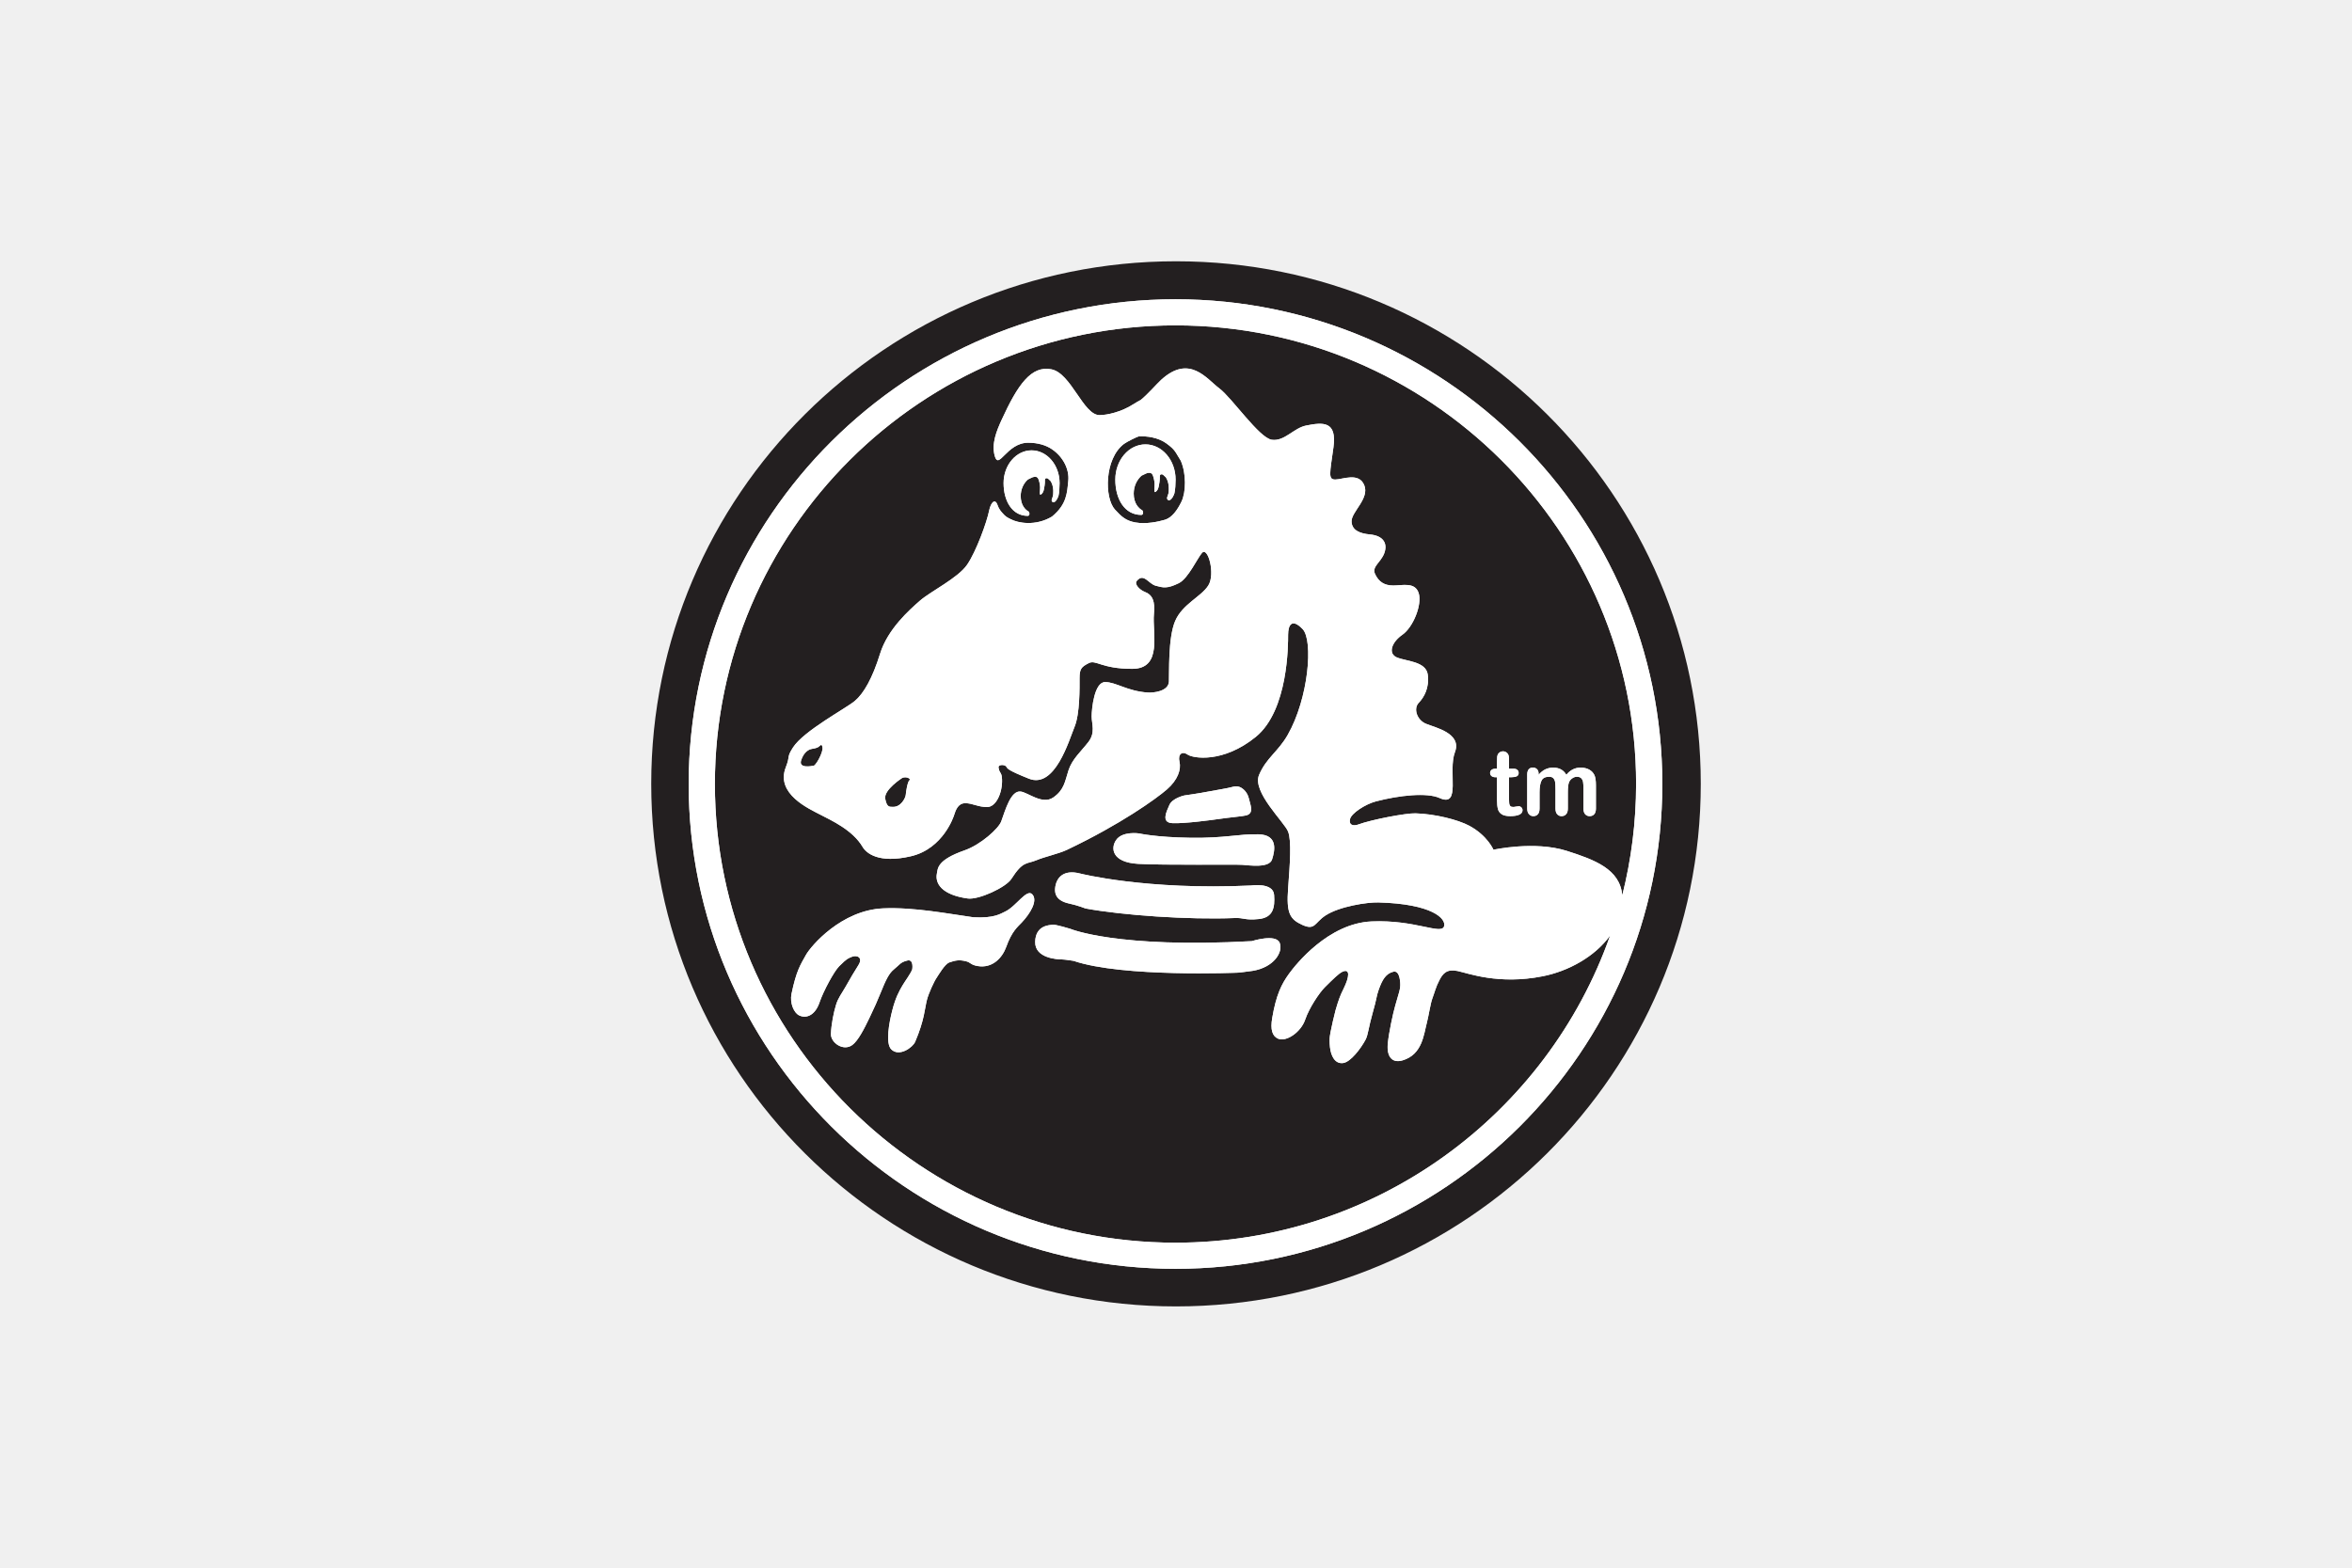
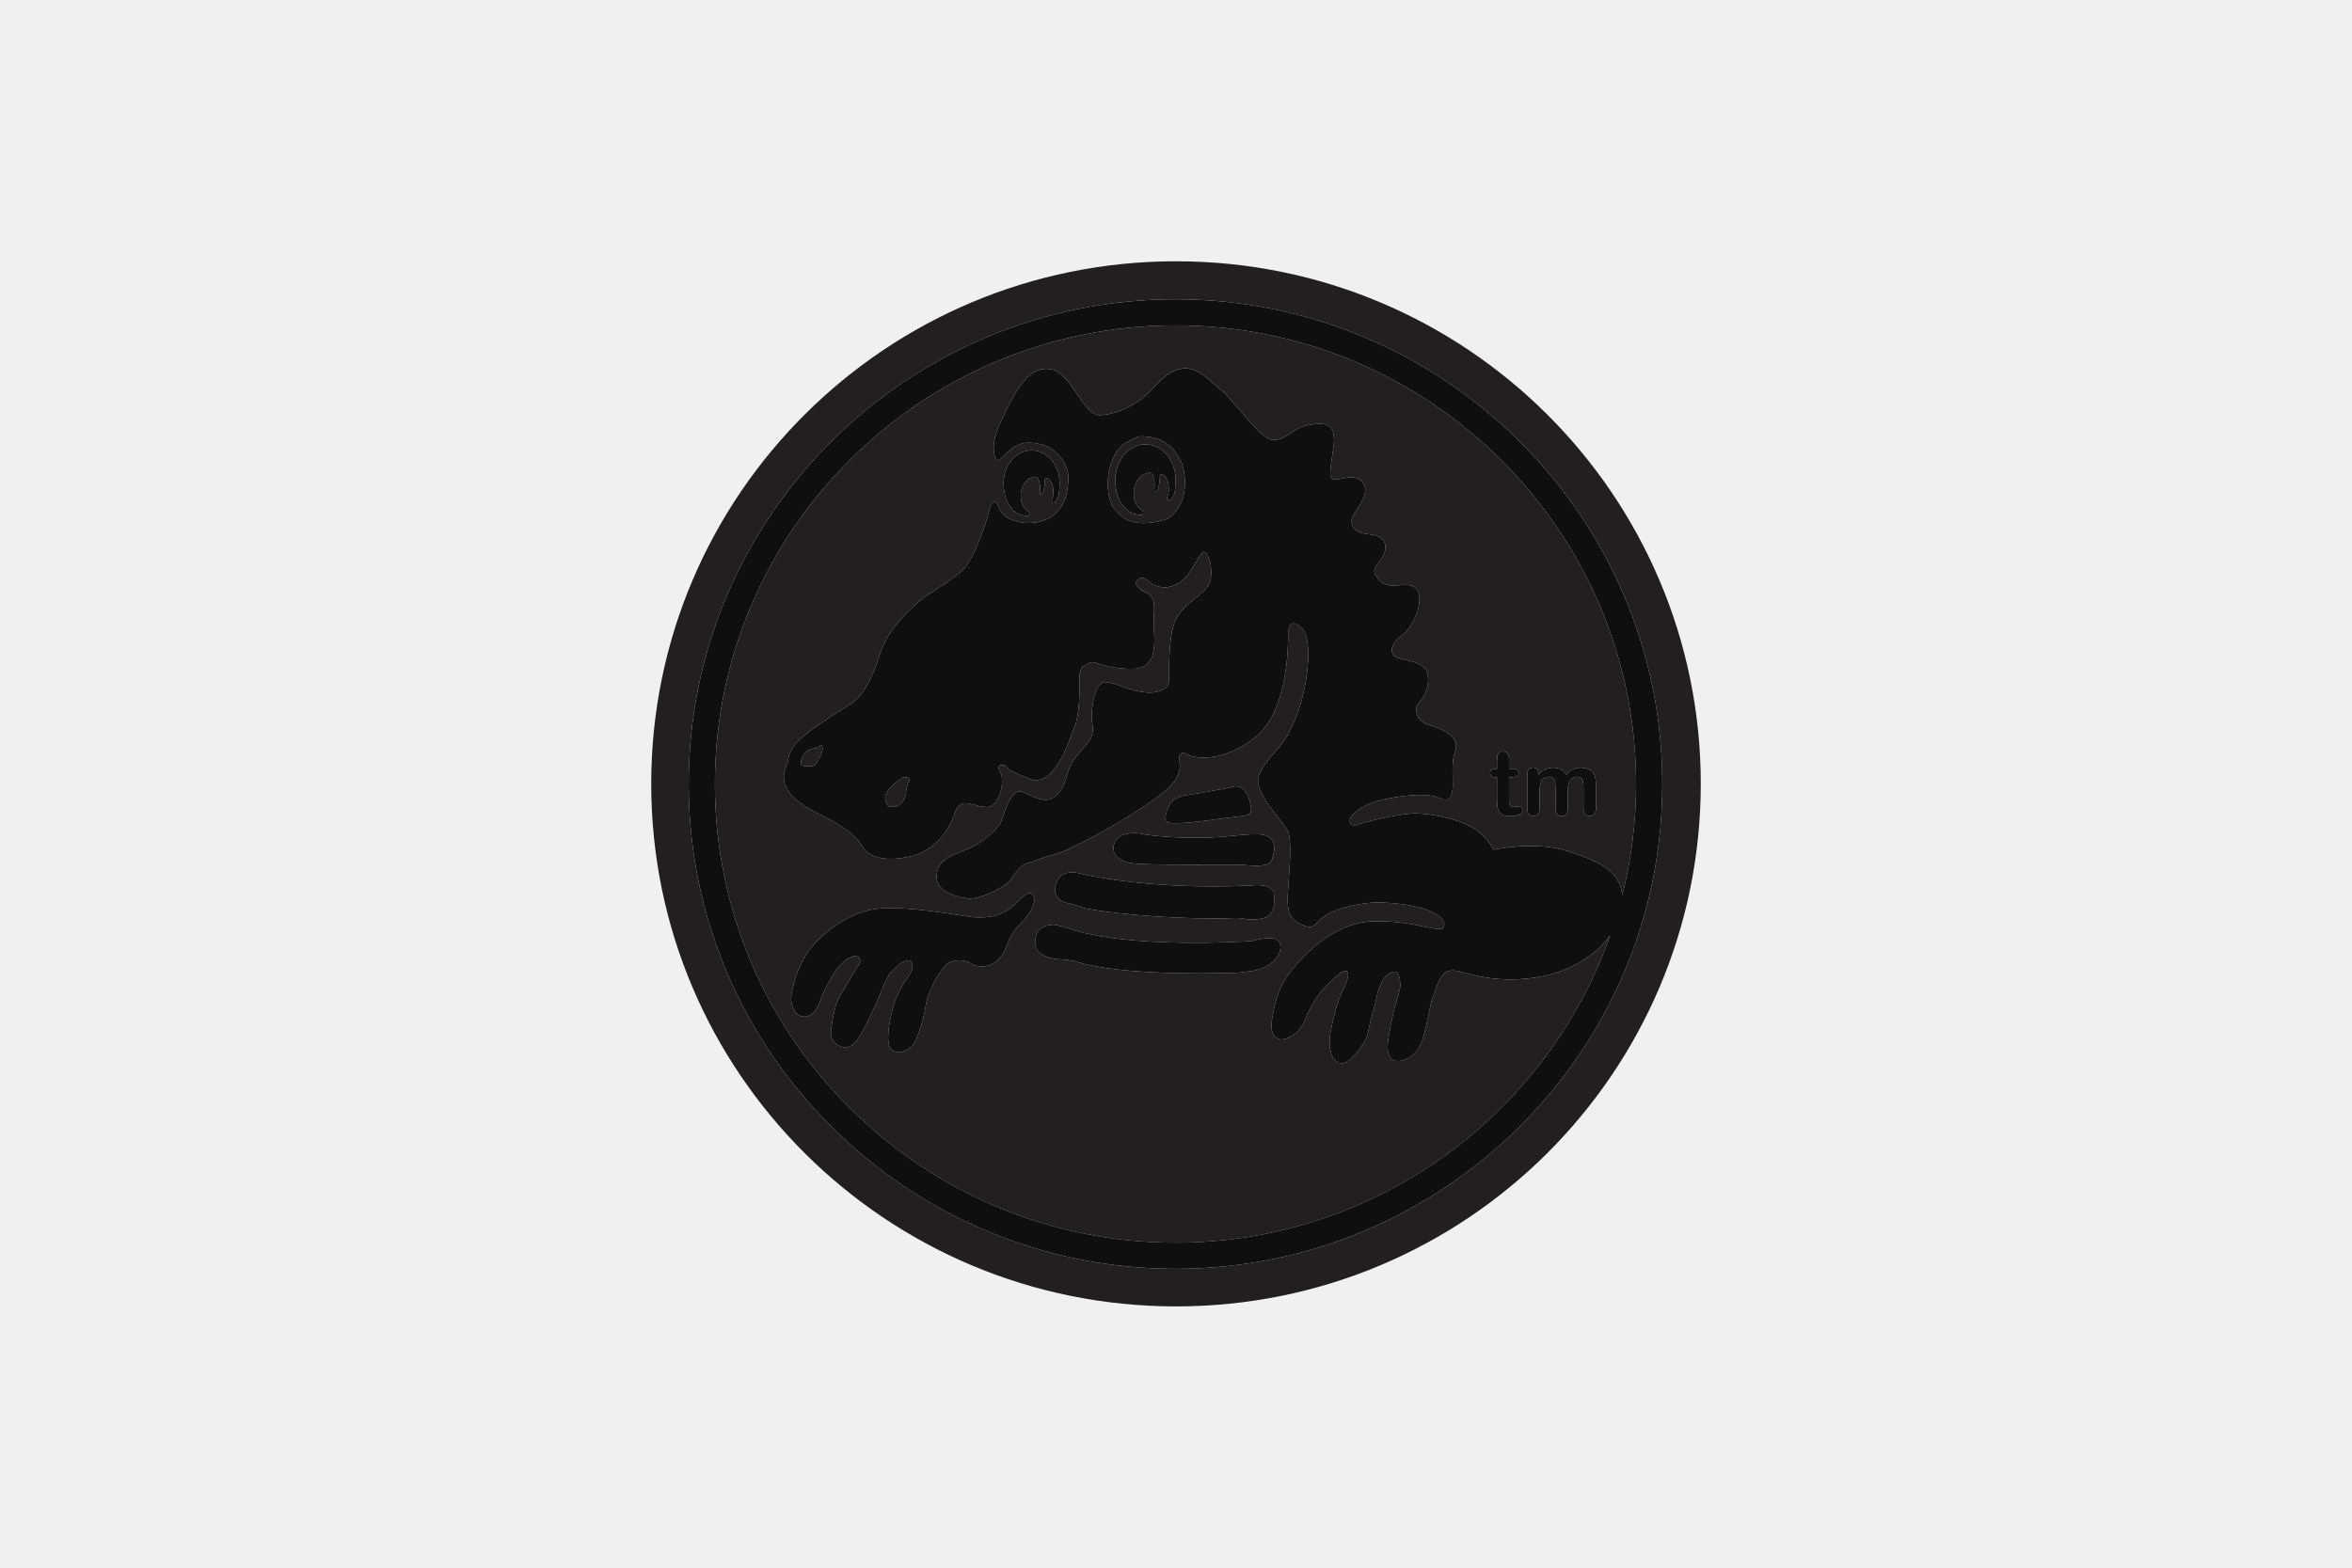
<svg xmlns="http://www.w3.org/2000/svg" height="800" width="1200" viewBox="-150 -248.996 1300 1493.975">
  <path d="M159.191 462.88c-1.799 1.086-3.972 1.432-6.407 1.873-2.436.371-7.418 2.76-9.977 10.94-2.588 8.155 11.108 5.125 11.108 5.125 2.222 1.552 10.08-12.861 9.29-17.418-.764-4.633-2.22-1.579-4.014-.52" fill="#231F20" />
  <path d="M499.521 960.155c-255.749 0-463.844-207.259-463.844-462.017 0-254.709 208.095-461.943 463.844-461.943 255.771 0 463.844 207.234 463.844 461.943 0 254.758-208.073 462.017-463.844 462.017M499.986 0C223.863 0 0 222.979 0 497.967c0 275.089 223.863 498.016 499.986 498.016 276.151 0 500.014-222.927 500.014-498.016C1000 222.979 776.138 0 499.986 0" fill="#231F20" />
  <path d="M498.487 221.106c-.251 1.132-2.613 7.023-5.668 6.677-2.857-1.848-.349-3.721.221-7.788.563-6.083-.52-10.741-2.687-14.091-.692-.688-1.873-1.849-2.564-2.366-.392-.318-.882-.615-1.873-.542-.881.049-1.304.887-1.327 1.848.171 3.941-.766 7.984-.912 8.896-.367 1.995-.912 4.703-3.379 6.108-1.598.912-.611-4.434-.661-7.565-.073-3.127-1.107-6.971-1.921-8.746-1.702-3.647-6.555-1.132-6.555-1.132l-4.04 1.897c-4.462 3.99-7.417 10.102-7.417 17.149 0 9.214 4.73 14.091 8.23 15.891-.146 0 1.06 1.38.686 2.684-.146 1.555-1.523 1.677-1.701 1.677-15.839 0-24.756-15.056-24.756-33.606 0-18.578 12.858-33.609 28.729-33.609 15.863 0 28.728 15.031 28.728 33.609-.001 3.348-.325 9.952-1.133 13.009m-7.638-47.553c-7.913-5.713-18.629-7.17-26.463-6.65-1.53.343-11.188 5.049-13.948 7.118-18.771 14.217-18.722 51.422-8.623 62.533 6.31 6.95 10.569 10.744 19.517 12.345 10.099 1.824 21.831-.688 28.232-2.61 6.629-2.023 11.824-9.339 15.619-17.149 4.486-9.339 4.664-26.659-.588-39.003-5.251-8.255-4.877-10.128-13.746-16.584M222.958 512.257c1.597 8.5 4.406 7.49 6.971 7.688 8.078.494 12.369-8.723 12.613-11.434.146-2.711 1.677-12.638 3.451-13.871 1.824-1.282-2.515-3.969-6.707-2.39 0 0-17.932 11.408-16.328 20.007" fill="#231F20" />
  <path d="M815.532 468.621c.74.741 1.255 1.604 1.457 2.687.221 1.01.318 2.513.318 4.41v7.861h4.186c1.629 0 2.858.343 3.697 1.108.887.765 1.279 1.726 1.279 2.932 0 1.478-.588 2.54-1.77 3.155-1.23.591-3.004.912-5.275.912h-2.117v21.043c0 1.721.049 3.121.195 4.088.147.932.472 1.727.986 2.314.544.617 1.432.912 2.662.912.666 0 1.578-.098 2.76-.35 1.107-.221 2.02-.367 2.632-.367.967 0 1.8.393 2.54 1.113.74.711 1.083 1.646 1.083 2.682 0 1.848-.979 3.256-3.005 4.211-2.02.918-4.902 1.432-8.672 1.432-3.574 0-6.305-.588-8.129-1.775-1.872-1.254-3.084-2.883-3.646-5-.57-2.117-.839-4.926-.839-8.451v-21.852h-1.524c-1.627 0-2.912-.395-3.794-1.16-.82-.762-1.285-1.747-1.285-2.907 0-1.206.465-2.167 1.383-2.932.882-.765 2.216-1.108 3.941-1.108h1.279v-6.925c0-1.821.049-3.253.099-4.336.146-1.01.396-1.946.838-2.687.465-.787 1.083-1.401 1.971-1.894.789-.493 1.726-.741 2.785-.741 1.45 0 2.785.541 3.965 1.625m19.096 20.377c0-2.118.52-3.746 1.45-4.877 1.04-1.136 2.319-1.649 3.972-1.649 1.549 0 2.834.489 3.893 1.527 1.059 1.01 1.549 2.463 1.549 4.287v1.083c1.994-2.365 4.119-4.039 6.358-5.15 2.319-1.132 4.804-1.674 7.589-1.674 2.834 0 5.318.566 7.393 1.698 2.069 1.135 3.746 2.833 5.074 5.125 1.922-2.341 4.016-4.039 6.206-5.125 2.222-1.157 4.688-1.698 7.345-1.698 3.157 0 5.838.566 8.108 1.824 2.24 1.206 3.941 2.932 5.05 5.196 1.01 2.071 1.48 5.324 1.48 9.736v22.266c0 2.369-.594 4.168-1.628 5.422-1.132 1.188-2.589 1.775-4.339 1.775-1.721 0-3.152-.588-4.284-1.824-1.083-1.205-1.628-3.029-1.628-5.396v-19.17c0-2.484-.123-4.406-.343-5.884-.202-1.502-.741-2.736-1.702-3.746-.911-1.01-2.295-1.502-4.168-1.502-1.523 0-2.925.444-4.259 1.38-1.353.835-2.437 2.02-3.177 3.571-.863 1.946-1.23 5.325-1.23 10.202v15.148c0 2.393-.568 4.191-1.652 5.396-1.107 1.236-2.516 1.824-4.314 1.824-1.72 0-3.103-.588-4.211-1.824-1.059-1.205-1.604-3.004-1.604-5.396v-18.178c0-2.865-.098-5.08-.293-6.705-.172-1.576-.74-2.883-1.579-3.868-.863-1.034-2.216-1.551-4.112-1.551-3.771 0-6.213 1.279-7.394 3.843-1.206 2.562-1.8 6.236-1.8 11.035v15.424c0 2.367-.538 4.191-1.572 5.396-1.09 1.236-2.516 1.824-4.291 1.824-1.695 0-3.103-.588-4.186-1.824-1.133-1.205-1.701-3.004-1.701-5.373zM362.381 180.181c14.762 0 26.708 13.994 26.708 31.191 0 3.13-.293 9.291-1.034 12.148-.269.985-2.436 6.53-5.251 6.185-2.681-1.726-.343-3.424.129-7.243.563-5.643-.447-9.979-2.442-13.061-.661-.664-1.774-1.748-2.387-2.24-.349-.223-.813-.544-1.726-.468-.814.049-1.236.835-1.262 1.674.178 3.672-.709 7.466-.832 8.305-.373 1.849-.838 4.361-3.158 5.64-1.449.863-.514-4.113-.611-6.996-.049-2.882-.985-6.457-1.775-8.155-1.604-3.354-6.083-1.034-6.083-1.034l-3.722 1.796c-4.191 3.647-6.902 9.388-6.902 15.842 0 8.624 4.388 13.134 7.637 14.783-.146 0 .968 1.307.644 2.537-.147 1.408-1.427 1.53-1.604 1.53-14.707 0-22.987-14.021-22.987-31.243-.001-17.198 11.975-31.191 26.658-31.191m-228.716 517.92c4.656-22.197 8.427-27.496 13.745-37.057 4.859-8.74 33.882-42.693 73.571-44.371 29.419-1.303 62.211 5.178 85.816 8.477 20.129 1.156 26.114-3.5 30.258-5.344 10.691-4.908 20.889-22.596 26.164-16.365 5.227 6.133-2.167 18.184-10.197 26.709-3.898 4.113-9.51 8.428-14.834 23.379-3.551 9.859-12.816 20.6-27.352 18.066-6.506-1.139-6.408-3.379-10.79-4.486-6.604-1.701-10.3-.887-15.968 1.059-4.406 1.531-10.349 11.996-11.922 14.268-2.711 3.818-7.785 15.098-9.389 21.09-2.215 8.354-2.318 19.34-11.285 40.283-2.362 5.471-15.251 14.656-22.785 7.215-5.667-5.668-2.025-25.814 1.077-37.516 3.011-11.709 6.457-18.02 9.688-23.459 2.533-4.314 7.582-10.889 9.234-15.301 0 0 1.727-10.08-4.828-8.354-6.652 1.725-6.604 3.477-12.957 8.672-4.338 3.574-7.441 9.834-12.246 21.83-2.735 6.85-6.358 15.105-10.863 24.371-4.981 10.318-10.648 21.457-16.163 25.57-8.574 6.383-20.698-2.143-20.404-10.496.275-9.113 2.662-20.742 4.829-27.693 2.068-6.775 5.422-10.766 8.947-16.979 4.805-8.52 8.396-14.633 12.24-20.668 5.227-8.133-2.02-10.201-6.549-7.986-3.428 1.578-3.795 1.041-11.579 8.752-5.03 5.025-15.129 23.844-18.728 34.395-3.941 11.703-11.873 15.84-19.119 12.664-5.396-2.346-9.411-12.002-7.611-20.725m248.772-65.857c2.711-.465 16.929 3.941 16.929 3.941s44.371 18.752 172.839 11.707c0 0 22.963-7.32 26.556 1.598 3.599 8.924-5.618 23.361-25.57 26.684-4.835.789-13.972 1.75-13.972 1.75s-110.084 4.707-156.799-11.236c0 0-8.55-1.4-11.701-1.4-3.152 0-25.381-.889-24.885-16.826.439-15.974 13.922-15.773 16.603-16.218m26.243-48.78s62.903 16.084 162.638 11.428c0 0 21.236-3.275 22.124 8.916.937 12.229-.985 21.563-14.462 23.018-13.501 1.402-13.973-1.334-22.914-.959-43.906 1.799-107.299-2.639-142.238-9.096 0 0-7.491-3.004-15.496-4.682-6.629-1.402-14.389-4.707-13.502-14.584.911-9.804 7.662-18.281 23.85-14.041m34.223-31.861c5.986-8.818 21.874-6.352 21.874-6.352s15.82 3.666 49.083 4.137c33.209.465 45.779-3.746 64.648-3.33 18.874.496 15.771 15.521 13.06 23.924-2.711 8.525-21.585 5.693-28.336 5.172-6.702-.465-74.109.521-99.288-.906-25.134-1.407-26.316-14.981-21.041-22.645m50.798-33.459c2.815-6.604 14.296-9.088 14.296-9.088s13.894-1.922 23.355-3.795c9.412-1.848 16.334-2.686 23.525-4.584 7.173-1.871 13.184 5.051 14.518 11.158 1.352 6.139 5.318 14.021-2.369 16.219-3.054.855-16.457 1.971-26.708 3.494-5.813.863-32.419 4.438-43.606 3.916-11.236-.416-5.765-10.984-3.011-17.32m5.79-457.065c-241.967 0-438.828 196.096-438.828 437.083 0 241.014 196.861 437.109 438.828 437.109 191.242 0 354.182-122.525 414.178-292.801-14.412 20.203-39.939 34.125-64.285 38.906-41.984 8.348-71.007-2.908-81.105-5.031-10.055-2.068-13.898 2.068-17.295 8.727-3.477 6.574-4.511 11.531-6.904 17.957-1.572 4.291-3.598 17.148-4.926 22.033-3.152 11.873-4.357 30.82-23.281 36.439-9.985 2.973-15.304-3.525-14.073-16.09 1.083-10.693 4.901-28.459 7.05-35.902 3.99-13.971 4.848-15.771 4.848-19.785 0 0 .227-14.48-6.671-12.688-6.929 1.824-10.349 7.117-13.948 17.326-2.344 6.598-1.604 7.736-5.667 21.75-3.794 13.135-4.364 21.092-6.751 25.576-4.559 8.574-14.192 21.287-21.311 22.369-7.955 1.164-11.774-6.994-12.644-15.129-.931-9.461.202-12.166 1.285-17.906.985-4.787 1.726-8.061 4.015-17.248 2.858-9.854 4.462-14.168 7.711-20.648 5.594-11.285 6.262-19.389-1.082-16.09-3.551 1.652-8.771 6.799-16.85 14.836-5.275 5.268-14.934 19.736-18.679 30.771-4.112 12.172-18.183 21.512-25.796 18.207-5.619-2.436-7.541-8.697-5.619-19.811 3.722-21.781 8.746-32.1 16.041-42.131 6.108-8.404 37.205-47.971 78.645-49.818 41.498-1.775 66.406 13.084 69.038 4.682 2.265-7.271-11.285-21.457-62.655-22.768-10.545-.27-37.18 3.746-50.436 12.516-10.521 6.971-9.707 14.365-21.855 8.941-12.1-5.439-15.398-11.328-13.648-34.811 1.727-23.428 3.422-45.088 0-54.102-3.451-9.047-34.615-37.896-27.645-54.133 6.922-16.237 18.061-21.978 27.248-38.043 19.884-34.836 24.565-90.052 14.217-100.891-10.398-10.793-13.82-3.574-13.82 5.419 0 9.018.27 72.117-30.826 97.369-31.14 25.255-59.746 20.451-64.917 16.831-5.178-3.599-9.486-.419-7.767 6.824 1.775 7.194-1.523 17.32-11.922 26.341-10.35 8.99-44.371 33.428-95.499 57.725-8.005 3.721-20.723 6.354-29.364 9.977-8.679 3.574-12.375.342-23.361 17.59-5.171 8.158-31.292 20.158-41.659 18.678-25.111-3.549-31.097-14.561-29.347-23.6.961-5.006-.024-12.986 26.311-22.229 15.576-5.422 32.596-20.895 35.014-27.639 3.941-10.844 9.113-29.695 18.574-28.434 7.075.955 20.625 12.834 31.023 5.643 10.35-7.221 11.01-14.933 14.462-25.775 3.477-10.817 12.044-18.109 18.997-27.103 6.922-9.04 3.104-17.149 3.104-24.34 0-7.222 2.466-32.771 12.809-32.771 10.35 0 21.041 8.672 40.705 10.003 4.78.346 19.664-.887 20.105-10.423.392-8.005-.986-41.516 5.912-57.701 6.952-16.261 24.688-23.039 31.586-33.881 6.946-10.814-.343-37.522-6.01-31.041-4.389 4.976-13.158 24.392-22.002 28.777-11.311 5.594-15.105 4.287-22.002 2.488-6.947-1.799-11.384-12.54-18.037-4.707-3.004 3.55 3.648 9.067 7.174 10.374 8.054 2.98 10.221 9.287 9.088 21.212-1.726 18.011 8.648 52.284-20.741 52.284-29.37 0-34.573-9.018-41.445-5.398-6.946 3.599-8.673 5.398-8.673 14.44 0 9.04.398 33.655-4.779 46.269-5.227 12.641-18.63 59.377-43.588 49.353-20.992-8.452-20.05-9.486-21.555-11.555-1.481-2.023-7.834-2.096-7.271 1.083 1.114 6.356 2.986 3.62 3.33 11.209.489 12.617-5.619 26.337-14.242 26.337-8.648 0-13.875-3.695-20.747-3.695-6.897 0-9.138 6.408-10.839 11.781 0 0-9.878 31.555-40.999 38.801-31.072 7.223-42.627-3.25-45.926-8.77-9.56-16.359-30.104-25.479-40.454-30.9-10.398-5.465-42.822-19.707-32.822-45.109 4.584-11.68.446-8.847 6.903-18.948 10.245-15.817 50.161-37.054 58.784-44.2 8.574-7.145 16.904-21.757 24.145-45.115 7.295-23.403 27.645-41.488 37.993-50.531 10.398-9.018 36.317-21.632 44.94-34.249 8.672-12.663 18.875-40.8 21.041-51.838 0 .049.691-4.263 2.932-7.121 2.117-2.638 4.015-.937 5 2.093 1.285 3.892 3.525 6.31 4.535 7.442 3.104 3.596 4.486 4.287 8.078 6.059 6.904 3.696 23.654 6.802 39.23-2.488 14.334-11.803 14.407-22.837 15.57-34.123 1.107-10.545-4.633-22.767-15.692-30.182-5.545-3.672-12.938-6.111-22.547-6.111-20.601 0-28.019 26.733-31.886 12.417-3.152-11.726 1.896-23.826 6.555-34.049 15.576-34.099 28.385-52.012 47.357-48.34 19.021 3.595 30.454 43.658 45.975 43.658 7.266 0 20.742-2.931 32.4-10.471a97.535 97.535 0 016.873-3.966c6.604-5.322 15.301-15.377 19.535-19.27 26.984-24.514 43.245-.811 55.314 8.207 12.074 9.015 37.92 47.156 49.965 49.004 12.148 1.774 20.869-11.209 32.773-13.55 16.017-3.179 29.469-4.511 26.017 20.744-3.501 25.279-5.178 30.702 1.726 30.702 6.898 0 22.467-7.247 27.621 5.367 5.195 12.641-12.076 25.282-12.076 34.322 0 8.994 8.673 11.827 17.271 12.617 13.525 1.206 17.247 9.018 13.844 18.033-3.47 8.994-12.117 12.641-8.666 19.835 3.445 7.219 8.666 10.814 17.296 10.814 8.651 0 20.744-3.595 24.196 7.247 3.445 10.79-5.172 32.474-15.545 39.667-10.377 7.219-13.878 18.058-5.182 21.656 8.627 3.623 27.623 3.623 29.374 16.261 1.701 12.638-3.476 21.632-8.647 27.027-5.172 5.422-1.727 16.261 6.896 19.86 8.673 3.623 34.543 9.042 27.646 27.054-6.873 18.082 6.114 53.047-14.536 43.78-12.074-5.471-38.389-2.656-60.666 3.158-10.146 2.633-23.697 11.408-24.786 17.045-1.401 7.369 5.839 5.766 7.735 5.049 13.061-4.797 45.93-11.01 54.754-10.686 18.281.563 40.283 5.961 51.3 11.898 17.247 9.338 22.914 22.791 22.914 22.791s39.267-8.678 69.868 1.084c26.561 8.475 50.687 17.393 52.853 42.4 8.55-33.975 13.184-69.508 13.184-106.119-.002-240.977-196.864-437.073-438.894-437.073" fill="#231F20" />
-   <path d="M398.306 612.089c8.03 1.701 15.521 4.658 15.521 4.658 34.939 6.48 98.332 10.941 142.238 9.119 8.941-.344 9.389 2.338 22.89.959 13.501-1.455 15.423-10.789 14.535-23.018-.888-12.166-22.173-8.916-22.173-8.916-99.734 4.656-162.662-11.428-162.662-11.428-16.163-4.24-22.914 4.236-23.826 14.041-.887 9.855 6.873 13.183 13.477 14.585m-7.565 53.198c3.128 0 11.653 1.377 11.653 1.377 46.765 15.967 156.823 11.26 156.823 11.26s9.137-.961 13.972-1.75c19.952-3.322 29.145-17.76 25.595-26.684-3.617-8.941-26.58-1.598-26.58-1.598-128.468 7.045-172.839-11.707-172.839-11.707s-14.218-4.406-16.929-3.941c-2.711.445-16.163.244-16.629 16.217-.446 15.937 21.758 16.826 24.934 16.826m105.971-129.823c11.188.521 37.793-3.029 43.606-3.916 10.251-1.523 23.654-2.639 26.708-3.52 7.688-2.172 3.721-10.08 2.369-16.193-1.334-6.107-7.32-13.006-14.518-11.158-7.191 1.898-14.113 2.736-23.525 4.561-9.462 1.873-23.355 3.818-23.355 3.818s-11.48 2.484-14.296 9.088c-2.754 6.336-8.225 16.904 3.011 17.32m-32.768 38.784c25.179 1.402 92.586.416 99.288.932 6.751.471 25.625 3.328 28.287-5.197 2.712-8.402 5.863-23.451-13.011-23.898-18.869-.441-31.439 3.77-64.648 3.305-33.263-.471-49.083-4.162-49.083-4.162s-15.888-2.416-21.874 6.377c-5.275 7.662-4.093 21.211 21.041 22.643M141.278 718.8c7.246 3.225 15.178-.936 19.119-12.639 3.599-10.551 13.697-29.369 18.728-34.395 7.784-7.736 8.151-7.174 11.579-8.777 4.554-2.215 11.775-.121 6.549 8.037-3.844 6.033-7.436 12.123-12.24 20.643-3.525 6.213-6.879 10.203-8.947 16.979-2.167 6.928-4.554 18.58-4.829 27.693-.294 8.354 11.83 16.879 20.404 10.496 5.515-4.113 11.182-15.229 16.163-25.57 4.505-9.242 8.128-17.498 10.863-24.371 4.805-11.996 7.908-18.256 12.246-21.807 6.354-5.219 6.305-6.971 12.957-8.695 6.555-1.727 4.828 8.354 4.828 8.354-1.652 4.412-6.701 10.986-9.234 15.301-3.207 5.416-6.678 11.75-9.688 23.434-3.103 11.727-6.744 31.898-1.077 37.541 7.534 7.467 20.423-1.721 22.785-7.215 8.967-20.969 9.07-31.93 11.285-40.26 1.604-5.99 6.678-17.295 9.389-21.113 1.573-2.271 7.516-12.736 11.922-14.268 5.668-1.971 9.364-2.76 15.968-1.082 4.382 1.107 4.284 3.371 10.79 4.51 14.535 2.559 23.801-8.207 27.352-18.092 5.324-14.902 10.936-19.24 14.834-23.354 8.03-8.5 15.424-20.576 10.197-26.709-5.275-6.23-15.473 11.457-26.164 16.365-4.144 1.844-10.129 6.5-30.258 5.318-23.605-3.273-56.397-9.754-85.816-8.477-39.689 1.703-68.712 35.682-73.571 44.396-5.318 9.561-9.089 14.859-13.745 37.057-1.802 8.724 2.237 18.38 7.611 20.7m329.614-544.311c-15.87 0-28.704 15.031-28.704 33.609 0 18.526 8.868 33.606 24.757 33.606.152 0 1.554-.098 1.701-1.677.349-1.303-.882-2.684-.711-2.684-3.5-1.775-8.23-6.677-8.23-15.916 0-6.998 2.932-13.109 7.441-17.1l4.039-1.946s4.829-2.491 6.555 1.132c.79 1.799 1.824 5.667 1.873 8.77.098 3.131-.887 8.477.686 7.565 2.467-1.405 3.035-4.113 3.379-6.108.122-.888 1.083-4.979.912-8.896 0-.936.446-1.799 1.327-1.848.991-.073 1.481.223 1.873.517.691.542 1.872 1.702 2.564 2.415 2.167 3.326 3.2 7.959 2.662 14.092-.545 4.042-3.054 5.915-.171 7.739 3.054.395 5.367-5.521 5.643-6.653.808-3.057 1.132-9.661 1.132-13.008-.001-18.578-12.89-33.609-28.728-33.609m-112.183 68.126c.177 0 1.456-.122 1.604-1.502.349-1.257-.79-2.564-.644-2.564-3.249-1.649-7.637-6.184-7.637-14.783 0-6.454 2.686-12.194 6.879-15.842l3.721-1.796s4.529-2.319 6.107 1.034c.766 1.699 1.727 5.273 1.8 8.155.049 2.883-.862 7.858.563 7.02 2.344-1.304 2.857-3.816 3.158-5.665.146-.838 1.033-4.633.832-8.305.049-.839.471-1.625 1.31-1.674.911-.052 1.328.245 1.701.468.637.493 1.702 1.576 2.362 2.24 2.02 3.057 3.005 7.393 2.491 13.061-.521 3.794-2.834 5.517-.153 7.243 2.84.346 4.957-5.175 5.251-6.209.741-2.858 1.034-9.018 1.034-12.124 0-17.198-11.977-31.191-26.708-31.191-14.683 0-26.659 13.994-26.659 31.191.001 17.247 8.281 31.243 22.988 31.243" fill="#FFF" />
-   <path d="M163.206 463.4c.79 4.557-7.044 18.97-9.314 17.443 0 0-13.697 3.029-11.107-5.15 2.582-8.18 7.539-10.545 9.975-10.94 2.461-.44 4.634-.786 6.457-1.848 1.768-1.059 3.249-4.113 3.989.495m82.787 31.241c-1.774 1.233-3.305 11.16-3.5 13.847-.195 2.76-4.486 11.928-12.564 11.432-2.564-.146-5.374.863-6.971-7.637-1.604-8.625 16.328-20.008 16.328-20.008 4.193-1.604 8.531 1.108 6.707 2.366m259.19-265.502c-3.795 7.834-8.99 15.15-15.619 17.173-6.401 1.897-18.134 4.41-28.207 2.586-8.948-1.601-13.257-5.395-19.566-12.345-10.074-11.111-10.123-48.315 8.647-62.533 2.761-2.068 12.418-6.775 13.948-7.118 7.834-.496 18.574.937 26.463 6.65 8.869 6.457 8.495 8.329 13.746 16.558 5.252 12.369 5.074 29.665.588 39.029m420.016 375.116c-2.166-25.008-26.292-33.9-52.853-42.375-30.602-9.762-69.868-1.084-69.868-1.084s-5.667-13.477-22.914-22.791c-11.017-5.938-33.019-11.359-51.3-11.898-8.824-.324-41.693 5.863-54.754 10.686-1.896.748-9.137 2.295-7.735-5.049 1.089-5.637 14.64-14.412 24.786-17.068 22.277-5.814 48.592-8.58 60.666-3.135 20.65 9.291 7.663-25.722 14.536-43.78 6.897-18.036-18.973-23.456-27.646-27.03-8.623-3.623-12.068-14.462-6.896-19.86 5.172-5.419 10.349-14.413 8.647-27.076-1.751-12.614-20.747-12.614-29.374-16.261-8.696-3.599-5.195-14.413 5.182-21.607 10.373-7.219 18.99-28.903 15.545-39.692-3.452-10.817-15.545-7.247-24.196-7.247-8.63 0-13.851-3.571-17.296-10.814-3.451-7.219 5.196-10.817 8.666-19.835 3.403-8.991-.318-16.828-13.844-18.058-8.599-.765-17.271-3.599-17.271-12.617 0-9.04 17.271-21.656 12.076-34.297-5.154-12.614-20.723-5.395-27.621-5.395-6.903 0-5.227-5.419-1.726-30.674 3.452-25.279-10-23.923-26.017-20.769-11.904 2.365-20.625 15.374-32.773 13.55-12.045-1.824-37.891-39.964-49.965-48.955-12.069-9.042-28.33-32.746-55.314-8.207-4.234 3.844-12.932 13.923-19.535 19.22-2.216 1.157-4.486 2.488-6.873 4.015-11.658 7.491-25.135 10.472-32.4 10.472-15.521 0-26.953-40.063-45.975-43.708-18.973-3.623-31.781 14.266-47.357 48.34-4.658 10.224-9.707 22.323-6.555 34.099 3.867 14.291 11.285-12.442 31.886-12.442 9.608 0 17.002 2.414 22.547 6.111 11.06 7.439 16.8 19.637 15.692 30.182-1.163 11.286-1.236 22.348-15.57 34.123-15.576 9.29-32.326 6.208-39.23 2.463-3.592-1.748-4.975-2.412-8.078-6.035-1.01-1.157-3.25-3.574-4.535-7.442-.985-3.03-2.883-4.707-5-2.093-2.24 2.858-2.932 7.145-2.932 7.096-2.166 11.087-12.369 39.2-21.041 51.838-8.623 12.641-34.542 25.255-44.94 34.273-10.349 9.042-30.698 27.152-37.993 50.506-7.24 23.382-15.57 37.97-24.145 45.139-8.623 7.17-48.539 28.358-58.784 44.2-6.457 10.126-2.319 7.243-6.903 18.924-10 25.426 22.424 39.668 32.822 45.133 10.35 5.422 30.895 14.566 40.454 30.9 3.299 5.545 14.854 16.016 45.926 8.77 31.121-7.221 40.999-38.777 40.999-38.777 1.701-5.396 3.941-11.781 10.839-11.781 6.872 0 12.099 3.648 20.747 3.648 8.623 0 14.731-13.697 14.242-26.314-.344-7.564-2.216-4.877-3.33-11.209-.563-3.204 5.79-3.13 7.271-1.111 1.505 2.072.563 3.13 21.555 11.558 24.958 10.074 38.361-36.712 43.588-49.353 5.178-12.614 4.779-37.205 4.779-46.244 0-9.018 1.727-10.842 8.673-14.413 6.872-3.648 12.075 5.395 41.445 5.395 29.39 0 19.016-34.297 20.741-52.309 1.133-11.901-1.034-18.208-9.088-21.188-3.525-1.332-10.178-6.876-7.174-10.423 6.653-7.785 11.09 2.956 18.037 4.731 6.896 1.799 10.691 3.082 22.002-2.512 8.844-4.385 17.613-23.777 22.002-28.752 5.667-6.457 12.956 20.227 6.01 31.041-6.897 10.842-24.634 17.62-31.586 33.881-6.898 16.212-5.521 49.72-5.912 57.676-.441 9.56-15.325 10.793-20.105 10.447-19.664-1.355-30.355-9.979-40.705-9.979-10.343 0-12.809 25.5-12.809 32.722 0 7.243 3.818 15.3-3.104 24.34-6.953 9.042-15.521 16.31-18.997 27.152-3.452 10.817-4.112 18.53-14.462 25.75-10.398 7.191-23.948-4.688-31.023-5.643-9.461-1.236-14.633 17.613-18.574 28.434-2.418 6.744-19.438 22.217-35.014 27.639-26.335 9.217-25.35 17.248-26.311 22.229-1.75 9.039 4.235 20.074 29.347 23.6 10.367 1.48 36.488-10.52 41.659-18.703 10.986-17.197 14.683-13.967 23.361-17.564 8.642-3.648 21.359-6.23 29.364-10 51.128-24.248 85.149-48.686 95.499-57.701 10.398-9.021 13.697-19.147 11.922-26.341-1.72-7.243 2.589-10.447 7.767-6.824 5.171 3.62 33.777 8.424 64.917-16.855 31.096-25.251 30.826-88.326 30.826-97.319 0-9.042 3.422-16.237 13.82-5.419 10.349 10.814 5.667 66.03-14.217 100.866-9.188 16.065-20.326 21.806-27.248 38.067-6.971 16.187 24.193 45.087 27.645 54.109 3.422 9.014 1.727 30.697 0 54.127-1.75 23.434 1.549 29.369 13.648 34.785 12.148 5.424 11.334-1.971 21.855-8.965 13.256-8.746 39.891-12.762 50.436-12.492 51.37 1.334 64.92 15.496 62.655 22.768-2.632 8.379-27.54-6.48-69.038-4.658-41.439 1.824-72.536 41.367-78.645 49.77-7.295 10.057-12.319 20.398-16.041 42.156-1.922 11.139 0 17.398 5.619 19.811 7.613 3.305 21.684-6.059 25.796-18.207 3.745-11.035 13.403-25.479 18.679-30.771 8.078-8.012 13.299-13.184 16.85-14.836 7.344-3.299 6.676 4.805 1.082 16.113-3.249 6.482-4.853 10.742-7.711 20.625-2.289 9.188-3.029 12.461-4.015 17.271-1.083 5.717-2.216 8.445-1.285 17.883.869 8.158 4.688 16.268 12.644 15.105 7.118-1.059 16.752-13.795 21.311-22.32 2.387-4.51 2.957-12.492 6.751-25.576 4.063-14.039 3.323-15.178 5.667-21.775 3.6-10.232 7.02-15.502 13.948-17.326 6.897-1.793 6.671 12.662 6.671 12.662 0 4.016-.857 5.84-4.848 19.811-2.148 7.418-5.967 25.209-7.05 35.902-1.23 12.564 4.088 19.063 14.073 16.113 18.924-5.643 20.129-24.615 23.281-36.463 1.328-4.885 3.354-17.768 4.926-22.059 2.394-6.4 3.428-11.357 6.904-17.932 3.396-6.658 7.24-10.795 17.295-8.727 10.099 2.123 39.121 13.354 81.105 5.006 24.346-4.779 49.873-18.678 64.285-38.906-59.996 170.301-222.936 292.801-414.178 292.801-241.967 0-438.828-196.096-438.828-437.107 0-240.963 196.861-437.059 438.828-437.059 242.03 0 438.892 196.096 438.892 437.059.002 36.609-4.632 72.165-13.182 106.114M499.491 36.195c-255.744 0-463.813 207.259-463.813 461.943 0 254.758 208.069 462.017 463.813 462.017 255.825 0 463.874-207.259 463.874-462.017 0-254.684-208.049-461.943-463.874-461.943" fill="#FFF" />
-   <path d="M806.812 469.63c-.441.741-.691 1.677-.789 2.711-.123 1.059-.172 2.491-.172 4.312v6.925h-1.23c-1.75 0-3.084.343-3.99 1.108-.918.765-1.358 1.726-1.358 2.932 0 1.16.44 2.145 1.31 2.882.881.79 2.117 1.185 3.795 1.185h1.475v21.852c0 3.525.318 6.359.887 8.451.515 2.117 1.751 3.771 3.623 5 1.8 1.188 4.555 1.775 8.129 1.775 3.77 0 6.652-.514 8.672-1.457 2.025-.93 3.005-2.338 3.005-4.186 0-1.059-.367-1.971-1.108-2.682-.715-.721-1.548-1.088-2.484-1.088-.643 0-1.529.121-2.662.342-1.156.227-2.068.324-2.76.324-1.23 0-2.118-.27-2.662-.887-.539-.588-.839-1.359-1.01-2.338-.123-.943-.172-2.344-.172-4.064v-21.043h2.143c2.246 0 3.996-.321 5.227-.912 1.181-.615 1.793-1.677 1.793-3.155 0-1.206-.393-2.167-1.279-2.932-.839-.765-2.068-1.108-3.672-1.108h-4.211v-7.861c0-1.897-.098-3.375-.294-4.41-.251-1.083-.741-1.946-1.481-2.662-1.205-1.108-2.516-1.649-3.99-1.649-1.034 0-1.971.248-2.784.741-.868.493-1.511 1.108-1.951 1.894m33.703 59.133c1.775 0 3.201-.588 4.266-1.824 1.06-1.205 1.598-3.029 1.598-5.396v-15.424c0-4.799.594-8.473 1.8-11.01 1.156-2.589 3.623-3.868 7.394-3.868 1.872 0 3.273.517 4.088 1.551.887.985 1.407 2.316 1.604 3.893.195 1.6.318 3.815.318 6.68v18.178c0 2.393.52 4.217 1.604 5.396 1.083 1.236 2.466 1.824 4.186 1.824 1.799 0 3.207-.588 4.291-1.824 1.132-1.18 1.676-3.004 1.676-5.396V506.42c0-4.902.393-8.281 1.23-10.228.74-1.551 1.824-2.711 3.152-3.596 1.383-.912 2.785-1.355 4.283-1.355 1.85 0 3.257.493 4.193 1.502.912 1.034 1.499 2.243 1.701 3.746.172 1.454.318 3.399.318 5.884v19.17c0 2.367.545 4.191 1.652 5.396 1.083 1.236 2.516 1.824 4.26 1.824 1.774 0 3.23-.588 4.314-1.775 1.083-1.229 1.652-3.053 1.652-5.422V499.3c0-4.412-.496-7.692-1.48-9.736-1.108-2.265-2.81-3.991-5.025-5.196-2.295-1.233-4.976-1.824-8.133-1.824-2.656 0-5.099.542-7.345 1.674-2.216 1.086-4.284 2.809-6.182 5.15-1.353-2.292-3.054-3.99-5.099-5.125-2.074-1.132-4.534-1.698-7.417-1.698-2.761 0-5.27.542-7.564 1.649-2.265 1.111-4.388 2.809-6.358 5.174v-1.083c0-1.824-.515-3.253-1.573-4.263-1.034-1.062-2.319-1.551-3.893-1.551-1.604 0-2.907.514-3.947 1.649-.931 1.107-1.427 2.76-1.427 4.877v32.568c0 2.369.545 4.193 1.652 5.373 1.108 1.237 2.492 1.825 4.211 1.825" fill="#FFF" />
+   <path d="M398.306 612.089c8.03 1.701 15.521 4.658 15.521 4.658 34.939 6.48 98.332 10.941 142.238 9.119 8.941-.344 9.389 2.338 22.89.959 13.501-1.455 15.423-10.789 14.535-23.018-.888-12.166-22.173-8.916-22.173-8.916-99.734 4.656-162.662-11.428-162.662-11.428-16.163-4.24-22.914 4.236-23.826 14.041-.887 9.855 6.873 13.183 13.477 14.585m-7.565 53.198c3.128 0 11.653 1.377 11.653 1.377 46.765 15.967 156.823 11.26 156.823 11.26s9.137-.961 13.972-1.75c19.952-3.322 29.145-17.76 25.595-26.684-3.617-8.941-26.58-1.598-26.58-1.598-128.468 7.045-172.839-11.707-172.839-11.707s-14.218-4.406-16.929-3.941c-2.711.445-16.163.244-16.629 16.217-.446 15.937 21.758 16.826 24.934 16.826m105.971-129.823c11.188.521 37.793-3.029 43.606-3.916 10.251-1.523 23.654-2.639 26.708-3.52 7.688-2.172 3.721-10.08 2.369-16.193-1.334-6.107-7.32-13.006-14.518-11.158-7.191 1.898-14.113 2.736-23.525 4.561-9.462 1.873-23.355 3.818-23.355 3.818s-11.48 2.484-14.296 9.088c-2.754 6.336-8.225 16.904 3.011 17.32m-32.768 38.784c25.179 1.402 92.586.416 99.288.932 6.751.471 25.625 3.328 28.287-5.197 2.712-8.402 5.863-23.451-13.011-23.898-18.869-.441-31.439 3.77-64.648 3.305-33.263-.471-49.083-4.162-49.083-4.162s-15.888-2.416-21.874 6.377c-5.275 7.662-4.093 21.211 21.041 22.643M141.278 718.8c7.246 3.225 15.178-.936 19.119-12.639 3.599-10.551 13.697-29.369 18.728-34.395 7.784-7.736 8.151-7.174 11.579-8.777 4.554-2.215 11.775-.121 6.549 8.037-3.844 6.033-7.436 12.123-12.24 20.643-3.525 6.213-6.879 10.203-8.947 16.979-2.167 6.928-4.554 18.58-4.829 27.693-.294 8.354 11.83 16.879 20.404 10.496 5.515-4.113 11.182-15.229 16.163-25.57 4.505-9.242 8.128-17.498 10.863-24.371 4.805-11.996 7.908-18.256 12.246-21.807 6.354-5.219 6.305-6.971 12.957-8.695 6.555-1.727 4.828 8.354 4.828 8.354-1.652 4.412-6.701 10.986-9.234 15.301-3.207 5.416-6.678 11.75-9.688 23.434-3.103 11.727-6.744 31.898-1.077 37.541 7.534 7.467 20.423-1.721 22.785-7.215 8.967-20.969 9.07-31.93 11.285-40.26 1.604-5.99 6.678-17.295 9.389-21.113 1.573-2.271 7.516-12.736 11.922-14.268 5.668-1.971 9.364-2.76 15.968-1.082 4.382 1.107 4.284 3.371 10.79 4.51 14.535 2.559 23.801-8.207 27.352-18.092 5.324-14.902 10.936-19.24 14.834-23.354 8.03-8.5 15.424-20.576 10.197-26.709-5.275-6.23-15.473 11.457-26.164 16.365-4.144 1.844-10.129 6.5-30.258 5.318-23.605-3.273-56.397-9.754-85.816-8.477-39.689 1.703-68.712 35.682-73.571 44.396-5.318 9.561-9.089 14.859-13.745 37.057-1.802 8.724 2.237 18.38 7.611 20.7m329.614-544.311c-15.87 0-28.704 15.031-28.704 33.609 0 18.526 8.868 33.606 24.757 33.606.152 0 1.554-.098 1.701-1.677.349-1.303-.882-2.684-.711-2.684-3.5-1.775-8.23-6.677-8.23-15.916 0-6.998 2.932-13.109 7.441-17.1l4.039-1.946s4.829-2.491 6.555 1.132c.79 1.799 1.824 5.667 1.873 8.77.098 3.131-.887 8.477.686 7.565 2.467-1.405 3.035-4.113 3.379-6.108.122-.888 1.083-4.979.912-8.896 0-.936.446-1.799 1.327-1.848.991-.073 1.481.223 1.873.517.691.542 1.872 1.702 2.564 2.415 2.167 3.326 3.2 7.959 2.662 14.092-.545 4.042-3.054 5.915-.171 7.739 3.054.395 5.367-5.521 5.643-6.653.808-3.057 1.132-9.661 1.132-13.008-.001-18.578-12.89-33.609-28.728-33.609m-112.183 68.126c.177 0 1.456-.122 1.604-1.502.349-1.257-.79-2.564-.644-2.564-3.249-1.649-7.637-6.184-7.637-14.783 0-6.454 2.686-12.194 6.879-15.842l3.721-1.796s4.529-2.319 6.107 1.034c.766 1.699 1.727 5.273 1.8 8.155.049 2.883-.862 7.858.563 7.02 2.344-1.304 2.857-3.816 3.158-5.665.146-.838 1.033-4.633.832-8.305.049-.839.471-1.625 1.31-1.674.911-.052 1.328.245 1.701.468.637.493 1.702 1.576 2.362 2.24 2.02 3.057 3.005 7.393 2.491 13.061-.521 3.794-2.834 5.517-.153 7.243 2.84.346 4.957-5.175 5.251-6.209.741-2.858 1.034-9.018 1.034-12.124 0-17.198-11.977-31.191-26.708-31.191-14.683 0-26.659 13.994-26.659 31.191.001 17.247 8.281 31.243 22.988 31.243" fill="#0f0f0f" />
+   <path d="M163.206 463.4c.79 4.557-7.044 18.97-9.314 17.443 0 0-13.697 3.029-11.107-5.15 2.582-8.18 7.539-10.545 9.975-10.94 2.461-.44 4.634-.786 6.457-1.848 1.768-1.059 3.249-4.113 3.989.495m82.787 31.241c-1.774 1.233-3.305 11.16-3.5 13.847-.195 2.76-4.486 11.928-12.564 11.432-2.564-.146-5.374.863-6.971-7.637-1.604-8.625 16.328-20.008 16.328-20.008 4.193-1.604 8.531 1.108 6.707 2.366m259.19-265.502c-3.795 7.834-8.99 15.15-15.619 17.173-6.401 1.897-18.134 4.41-28.207 2.586-8.948-1.601-13.257-5.395-19.566-12.345-10.074-11.111-10.123-48.315 8.647-62.533 2.761-2.068 12.418-6.775 13.948-7.118 7.834-.496 18.574.937 26.463 6.65 8.869 6.457 8.495 8.329 13.746 16.558 5.252 12.369 5.074 29.665.588 39.029m420.016 375.116c-2.166-25.008-26.292-33.9-52.853-42.375-30.602-9.762-69.868-1.084-69.868-1.084s-5.667-13.477-22.914-22.791c-11.017-5.938-33.019-11.359-51.3-11.898-8.824-.324-41.693 5.863-54.754 10.686-1.896.748-9.137 2.295-7.735-5.049 1.089-5.637 14.64-14.412 24.786-17.068 22.277-5.814 48.592-8.58 60.666-3.135 20.65 9.291 7.663-25.722 14.536-43.78 6.897-18.036-18.973-23.456-27.646-27.03-8.623-3.623-12.068-14.462-6.896-19.86 5.172-5.419 10.349-14.413 8.647-27.076-1.751-12.614-20.747-12.614-29.374-16.261-8.696-3.599-5.195-14.413 5.182-21.607 10.373-7.219 18.99-28.903 15.545-39.692-3.452-10.817-15.545-7.247-24.196-7.247-8.63 0-13.851-3.571-17.296-10.814-3.451-7.219 5.196-10.817 8.666-19.835 3.403-8.991-.318-16.828-13.844-18.058-8.599-.765-17.271-3.599-17.271-12.617 0-9.04 17.271-21.656 12.076-34.297-5.154-12.614-20.723-5.395-27.621-5.395-6.903 0-5.227-5.419-1.726-30.674 3.452-25.279-10-23.923-26.017-20.769-11.904 2.365-20.625 15.374-32.773 13.55-12.045-1.824-37.891-39.964-49.965-48.955-12.069-9.042-28.33-32.746-55.314-8.207-4.234 3.844-12.932 13.923-19.535 19.22-2.216 1.157-4.486 2.488-6.873 4.015-11.658 7.491-25.135 10.472-32.4 10.472-15.521 0-26.953-40.063-45.975-43.708-18.973-3.623-31.781 14.266-47.357 48.34-4.658 10.224-9.707 22.323-6.555 34.099 3.867 14.291 11.285-12.442 31.886-12.442 9.608 0 17.002 2.414 22.547 6.111 11.06 7.439 16.8 19.637 15.692 30.182-1.163 11.286-1.236 22.348-15.57 34.123-15.576 9.29-32.326 6.208-39.23 2.463-3.592-1.748-4.975-2.412-8.078-6.035-1.01-1.157-3.25-3.574-4.535-7.442-.985-3.03-2.883-4.707-5-2.093-2.24 2.858-2.932 7.145-2.932 7.096-2.166 11.087-12.369 39.2-21.041 51.838-8.623 12.641-34.542 25.255-44.94 34.273-10.349 9.042-30.698 27.152-37.993 50.506-7.24 23.382-15.57 37.97-24.145 45.139-8.623 7.17-48.539 28.358-58.784 44.2-6.457 10.126-2.319 7.243-6.903 18.924-10 25.426 22.424 39.668 32.822 45.133 10.35 5.422 30.895 14.566 40.454 30.9 3.299 5.545 14.854 16.016 45.926 8.77 31.121-7.221 40.999-38.777 40.999-38.777 1.701-5.396 3.941-11.781 10.839-11.781 6.872 0 12.099 3.648 20.747 3.648 8.623 0 14.731-13.697 14.242-26.314-.344-7.564-2.216-4.877-3.33-11.209-.563-3.204 5.79-3.13 7.271-1.111 1.505 2.072.563 3.13 21.555 11.558 24.958 10.074 38.361-36.712 43.588-49.353 5.178-12.614 4.779-37.205 4.779-46.244 0-9.018 1.727-10.842 8.673-14.413 6.872-3.648 12.075 5.395 41.445 5.395 29.39 0 19.016-34.297 20.741-52.309 1.133-11.901-1.034-18.208-9.088-21.188-3.525-1.332-10.178-6.876-7.174-10.423 6.653-7.785 11.09 2.956 18.037 4.731 6.896 1.799 10.691 3.082 22.002-2.512 8.844-4.385 17.613-23.777 22.002-28.752 5.667-6.457 12.956 20.227 6.01 31.041-6.897 10.842-24.634 17.62-31.586 33.881-6.898 16.212-5.521 49.72-5.912 57.676-.441 9.56-15.325 10.793-20.105 10.447-19.664-1.355-30.355-9.979-40.705-9.979-10.343 0-12.809 25.5-12.809 32.722 0 7.243 3.818 15.3-3.104 24.34-6.953 9.042-15.521 16.31-18.997 27.152-3.452 10.817-4.112 18.53-14.462 25.75-10.398 7.191-23.948-4.688-31.023-5.643-9.461-1.236-14.633 17.613-18.574 28.434-2.418 6.744-19.438 22.217-35.014 27.639-26.335 9.217-25.35 17.248-26.311 22.229-1.75 9.039 4.235 20.074 29.347 23.6 10.367 1.48 36.488-10.52 41.659-18.703 10.986-17.197 14.683-13.967 23.361-17.564 8.642-3.648 21.359-6.23 29.364-10 51.128-24.248 85.149-48.686 95.499-57.701 10.398-9.021 13.697-19.147 11.922-26.341-1.72-7.243 2.589-10.447 7.767-6.824 5.171 3.62 33.777 8.424 64.917-16.855 31.096-25.251 30.826-88.326 30.826-97.319 0-9.042 3.422-16.237 13.82-5.419 10.349 10.814 5.667 66.03-14.217 100.866-9.188 16.065-20.326 21.806-27.248 38.067-6.971 16.187 24.193 45.087 27.645 54.109 3.422 9.014 1.727 30.697 0 54.127-1.75 23.434 1.549 29.369 13.648 34.785 12.148 5.424 11.334-1.971 21.855-8.965 13.256-8.746 39.891-12.762 50.436-12.492 51.37 1.334 64.92 15.496 62.655 22.768-2.632 8.379-27.54-6.48-69.038-4.658-41.439 1.824-72.536 41.367-78.645 49.77-7.295 10.057-12.319 20.398-16.041 42.156-1.922 11.139 0 17.398 5.619 19.811 7.613 3.305 21.684-6.059 25.796-18.207 3.745-11.035 13.403-25.479 18.679-30.771 8.078-8.012 13.299-13.184 16.85-14.836 7.344-3.299 6.676 4.805 1.082 16.113-3.249 6.482-4.853 10.742-7.711 20.625-2.289 9.188-3.029 12.461-4.015 17.271-1.083 5.717-2.216 8.445-1.285 17.883.869 8.158 4.688 16.268 12.644 15.105 7.118-1.059 16.752-13.795 21.311-22.32 2.387-4.51 2.957-12.492 6.751-25.576 4.063-14.039 3.323-15.178 5.667-21.775 3.6-10.232 7.02-15.502 13.948-17.326 6.897-1.793 6.671 12.662 6.671 12.662 0 4.016-.857 5.84-4.848 19.811-2.148 7.418-5.967 25.209-7.05 35.902-1.23 12.564 4.088 19.063 14.073 16.113 18.924-5.643 20.129-24.615 23.281-36.463 1.328-4.885 3.354-17.768 4.926-22.059 2.394-6.4 3.428-11.357 6.904-17.932 3.396-6.658 7.24-10.795 17.295-8.727 10.099 2.123 39.121 13.354 81.105 5.006 24.346-4.779 49.873-18.678 64.285-38.906-59.996 170.301-222.936 292.801-414.178 292.801-241.967 0-438.828-196.096-438.828-437.107 0-240.963 196.861-437.059 438.828-437.059 242.03 0 438.892 196.096 438.892 437.059.002 36.609-4.632 72.165-13.182 106.114M499.491 36.195c-255.744 0-463.813 207.259-463.813 461.943 0 254.758 208.069 462.017 463.813 462.017 255.825 0 463.874-207.259 463.874-462.017 0-254.684-208.049-461.943-463.874-461.943" fill="#0f0f0f" />
+   <path d="M806.812 469.63c-.441.741-.691 1.677-.789 2.711-.123 1.059-.172 2.491-.172 4.312v6.925h-1.23c-1.75 0-3.084.343-3.99 1.108-.918.765-1.358 1.726-1.358 2.932 0 1.16.44 2.145 1.31 2.882.881.79 2.117 1.185 3.795 1.185h1.475v21.852c0 3.525.318 6.359.887 8.451.515 2.117 1.751 3.771 3.623 5 1.8 1.188 4.555 1.775 8.129 1.775 3.77 0 6.652-.514 8.672-1.457 2.025-.93 3.005-2.338 3.005-4.186 0-1.059-.367-1.971-1.108-2.682-.715-.721-1.548-1.088-2.484-1.088-.643 0-1.529.121-2.662.342-1.156.227-2.068.324-2.76.324-1.23 0-2.118-.27-2.662-.887-.539-.588-.839-1.359-1.01-2.338-.123-.943-.172-2.344-.172-4.064v-21.043h2.143c2.246 0 3.996-.321 5.227-.912 1.181-.615 1.793-1.677 1.793-3.155 0-1.206-.393-2.167-1.279-2.932-.839-.765-2.068-1.108-3.672-1.108h-4.211v-7.861c0-1.897-.098-3.375-.294-4.41-.251-1.083-.741-1.946-1.481-2.662-1.205-1.108-2.516-1.649-3.99-1.649-1.034 0-1.971.248-2.784.741-.868.493-1.511 1.108-1.951 1.894m33.703 59.133c1.775 0 3.201-.588 4.266-1.824 1.06-1.205 1.598-3.029 1.598-5.396v-15.424c0-4.799.594-8.473 1.8-11.01 1.156-2.589 3.623-3.868 7.394-3.868 1.872 0 3.273.517 4.088 1.551.887.985 1.407 2.316 1.604 3.893.195 1.6.318 3.815.318 6.68v18.178c0 2.393.52 4.217 1.604 5.396 1.083 1.236 2.466 1.824 4.186 1.824 1.799 0 3.207-.588 4.291-1.824 1.132-1.18 1.676-3.004 1.676-5.396V506.42c0-4.902.393-8.281 1.23-10.228.74-1.551 1.824-2.711 3.152-3.596 1.383-.912 2.785-1.355 4.283-1.355 1.85 0 3.257.493 4.193 1.502.912 1.034 1.499 2.243 1.701 3.746.172 1.454.318 3.399.318 5.884v19.17c0 2.367.545 4.191 1.652 5.396 1.083 1.236 2.516 1.824 4.26 1.824 1.774 0 3.23-.588 4.314-1.775 1.083-1.229 1.652-3.053 1.652-5.422V499.3c0-4.412-.496-7.692-1.48-9.736-1.108-2.265-2.81-3.991-5.025-5.196-2.295-1.233-4.976-1.824-8.133-1.824-2.656 0-5.099.542-7.345 1.674-2.216 1.086-4.284 2.809-6.182 5.15-1.353-2.292-3.054-3.99-5.099-5.125-2.074-1.132-4.534-1.698-7.417-1.698-2.761 0-5.27.542-7.564 1.649-2.265 1.111-4.388 2.809-6.358 5.174v-1.083c0-1.824-.515-3.253-1.573-4.263-1.034-1.062-2.319-1.551-3.893-1.551-1.604 0-2.907.514-3.947 1.649-.931 1.107-1.427 2.76-1.427 4.877v32.568c0 2.369.545 4.193 1.652 5.373 1.108 1.237 2.492 1.825 4.211 1.825" fill="#0f0f0f" />
</svg>
